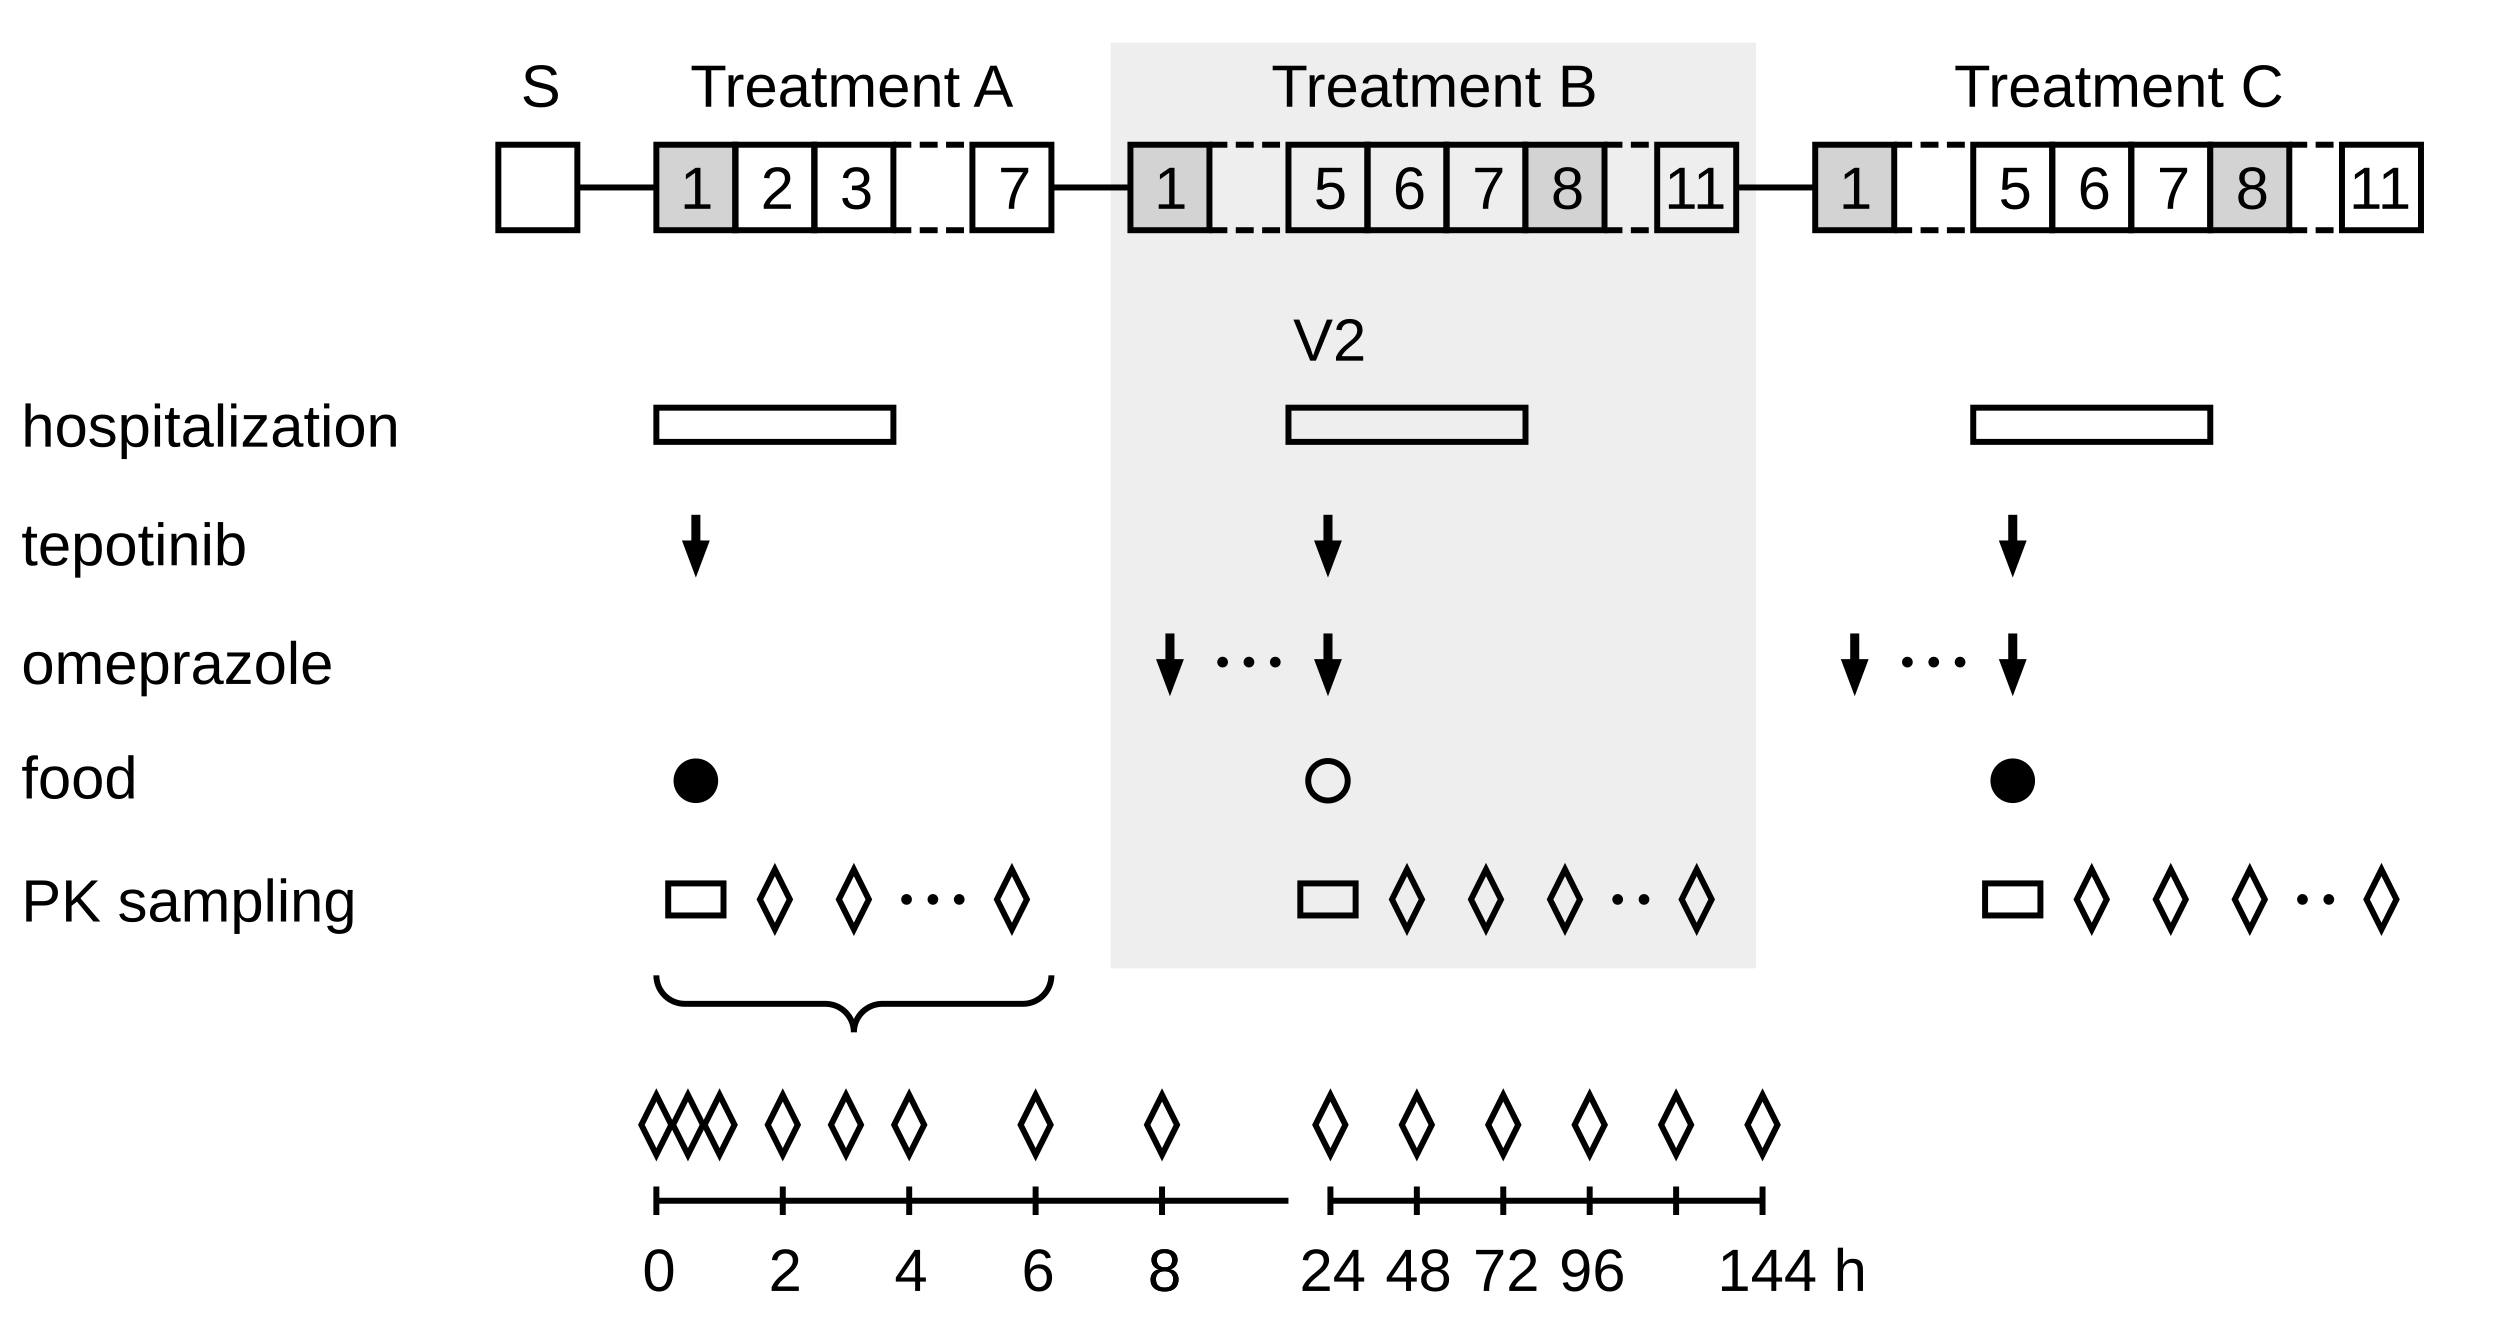
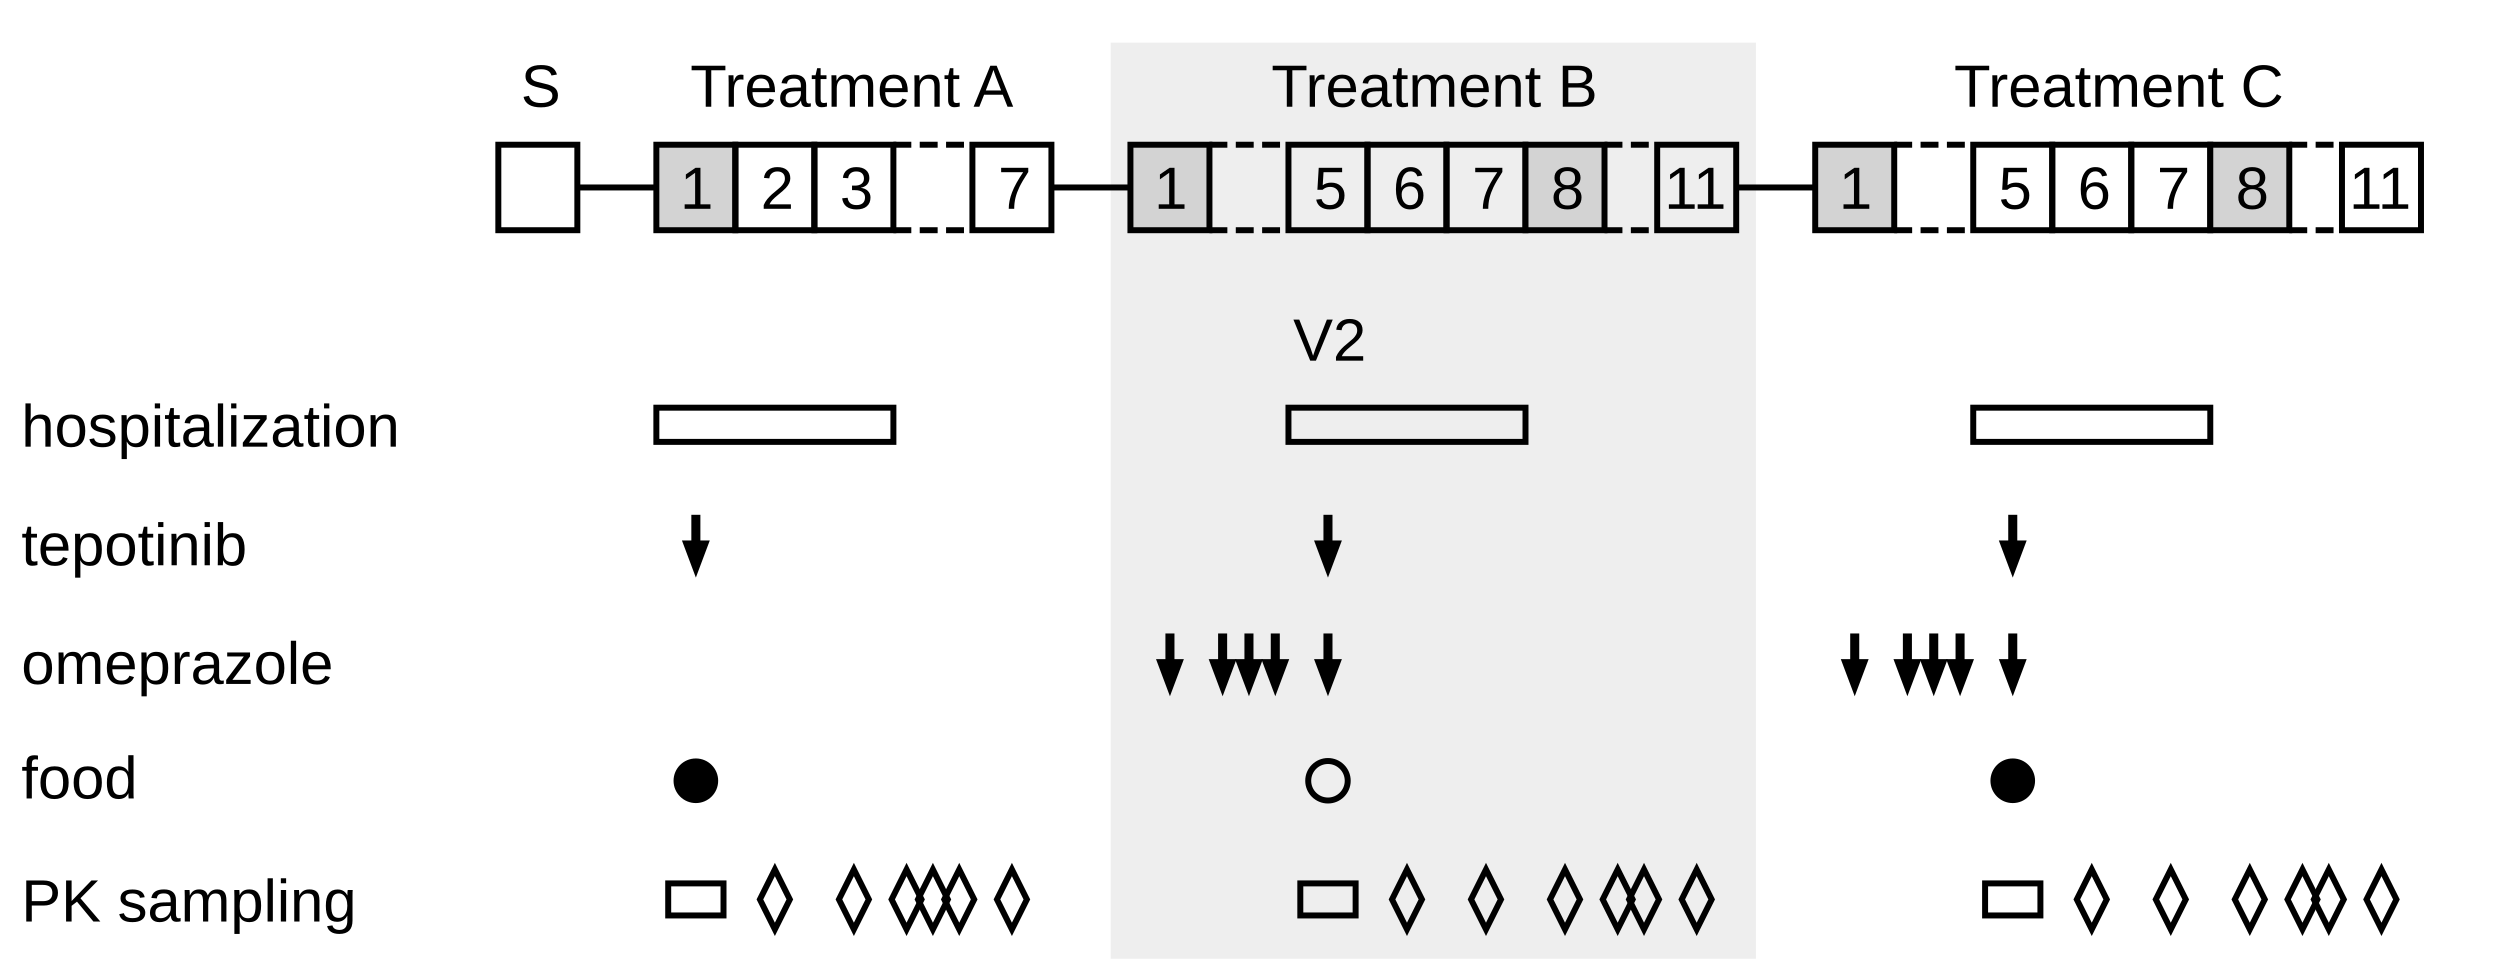
- <svg xmlns="http://www.w3.org/2000/svg" width="586.147" height="313.718">
+ <svg xmlns="http://www.w3.org/2000/svg" width="586.147" height="228.677">
  <style>text {font-family: Arial; font-size: 14px ;}</style>
-   <rect x="260.409" y="10" width="151.291" height="217.032" style="stroke:black;  stroke-width:0; fill:#eee;" />
+   <rect x="260.409" y="10" width="151.291" height="214.788" style="stroke:black;  stroke-width:0; fill:#eee;" />
  <text x="122.111" y="25.032">S</text>
  <text x="161.841" y="25.032">Treatment A</text>
  <text x="298.077" y="25.032">Treatment B</text>
  <text x="458.148" y="25.032">Treatment C</text>
  <rect x="116.837" y="33.932" width="18.525" height="20.043" style="stroke:black;  stroke-width:1.4; fill:none;" />
  <text x="126.1" y="48.964" />
  <line x1="135.362" y1="43.953" x2="153.888" y2="43.953" style="stroke:black; stroke-width:1.4; " />
  <rect x="153.888" y="33.932" width="18.525" height="20.043" style="stroke:black;  stroke-width:0; fill:lightgray;" />
  <rect x="153.888" y="33.932" width="18.525" height="20.043" style="stroke:black;  stroke-width:1.4; fill:none;" />
  <text x="159.459" y="48.964">1</text>
  <rect x="172.413" y="33.932" width="18.525" height="20.043" style="stroke:black;  stroke-width:1.4; fill:none;" />
  <text x="178.357" y="48.964">2</text>
  <rect x="190.938" y="33.932" width="18.525" height="20.043" style="stroke:black;  stroke-width:1.4; fill:none;" />
  <text x="196.92" y="48.964">3</text>
  <line x1="209.464" y1="33.932" x2="215.639" y2="33.932" style="stroke:black; stroke-width:1.4; stroke-dasharray: 4.2 4.2" />
  <line x1="209.464" y1="53.975" x2="215.639" y2="53.975" style="stroke:black; stroke-width:1.4; stroke-dasharray: 4.2 4.2" />
  <text x="212.551" y="48.964" />
  <line x1="215.639" y1="33.932" x2="221.814" y2="33.932" style="stroke:black; stroke-width:1.4; stroke-dasharray: 4.2 4.2" />
  <line x1="215.639" y1="53.975" x2="221.814" y2="53.975" style="stroke:black; stroke-width:1.4; stroke-dasharray: 4.2 4.2" />
  <text x="218.727" y="48.964" />
  <line x1="221.814" y1="33.932" x2="227.989" y2="33.932" style="stroke:black; stroke-width:1.4; stroke-dasharray: 4.2 4.2" />
  <line x1="221.814" y1="53.975" x2="227.989" y2="53.975" style="stroke:black; stroke-width:1.4; stroke-dasharray: 4.2 4.2" />
  <text x="224.902" y="48.964" />
  <rect x="227.989" y="33.932" width="18.525" height="20.043" style="stroke:black;  stroke-width:1.4; fill:none;" />
  <text x="234.008" y="48.964">7</text>
  <line x1="246.515" y1="43.953" x2="265.04" y2="43.953" style="stroke:black; stroke-width:1.4; " />
  <rect x="265.04" y="33.932" width="18.525" height="20.043" style="stroke:black;  stroke-width:0; fill:lightgray;" />
  <rect x="265.04" y="33.932" width="18.525" height="20.043" style="stroke:black;  stroke-width:1.4; fill:none;" />
  <text x="270.611" y="48.964">1</text>
  <line x1="283.565" y1="33.932" x2="289.741" y2="33.932" style="stroke:black; stroke-width:1.4; stroke-dasharray: 4.2 4.2" />
  <line x1="283.565" y1="53.975" x2="289.741" y2="53.975" style="stroke:black; stroke-width:1.4; stroke-dasharray: 4.2 4.2" />
  <text x="286.653" y="48.964" />
  <line x1="289.741" y1="33.932" x2="295.916" y2="33.932" style="stroke:black; stroke-width:1.4; stroke-dasharray: 4.2 4.2" />
  <line x1="289.741" y1="53.975" x2="295.916" y2="53.975" style="stroke:black; stroke-width:1.4; stroke-dasharray: 4.2 4.2" />
  <text x="292.828" y="48.964" />
  <line x1="295.916" y1="33.932" x2="302.091" y2="33.932" style="stroke:black; stroke-width:1.4; stroke-dasharray: 4.2 4.2" />
  <line x1="295.916" y1="53.975" x2="302.091" y2="53.975" style="stroke:black; stroke-width:1.4; stroke-dasharray: 4.2 4.2" />
  <text x="299.003" y="48.964" />
  <rect x="302.091" y="33.932" width="18.525" height="20.043" style="stroke:black;  stroke-width:1.4; fill:none;" />
  <text x="308.031" y="48.964">5</text>
  <rect x="320.616" y="33.932" width="18.525" height="20.043" style="stroke:black;  stroke-width:1.4; fill:none;" />
  <text x="326.57" y="48.964">6</text>
  <rect x="339.142" y="33.932" width="18.525" height="20.043" style="stroke:black;  stroke-width:1.4; fill:none;" />
  <text x="345.161" y="48.964">7</text>
  <rect x="357.667" y="33.932" width="18.525" height="20.043" style="stroke:black;  stroke-width:0; fill:lightgray;" />
  <rect x="357.667" y="33.932" width="18.525" height="20.043" style="stroke:black;  stroke-width:1.4; fill:none;" />
  <text x="363.628" y="48.964">8</text>
  <line x1="376.192" y1="33.932" x2="382.368" y2="33.932" style="stroke:black; stroke-width:1.4; stroke-dasharray: 4.2 4.2" />
  <line x1="376.192" y1="53.975" x2="382.368" y2="53.975" style="stroke:black; stroke-width:1.4; stroke-dasharray: 4.2 4.2" />
  <text x="379.28" y="48.964" />
  <line x1="382.368" y1="33.932" x2="388.543" y2="33.932" style="stroke:black; stroke-width:1.4; stroke-dasharray: 4.2 4.2" />
  <line x1="382.368" y1="53.975" x2="388.543" y2="53.975" style="stroke:black; stroke-width:1.4; stroke-dasharray: 4.2 4.2" />
  <text x="385.455" y="48.964" />
  <rect x="388.543" y="33.932" width="18.525" height="20.043" style="stroke:black;  stroke-width:1.4; fill:none;" />
  <text x="390.221" y="48.964">11</text>
  <line x1="407.068" y1="43.953" x2="425.593" y2="43.953" style="stroke:black; stroke-width:1.4; " />
  <rect x="425.593" y="33.932" width="18.525" height="20.043" style="stroke:black;  stroke-width:0; fill:lightgray;" />
  <rect x="425.593" y="33.932" width="18.525" height="20.043" style="stroke:black;  stroke-width:1.4; fill:none;" />
  <text x="431.165" y="48.964">1</text>
  <line x1="444.119" y1="33.932" x2="450.294" y2="33.932" style="stroke:black; stroke-width:1.4; stroke-dasharray: 4.2 4.2" />
  <line x1="444.119" y1="53.975" x2="450.294" y2="53.975" style="stroke:black; stroke-width:1.4; stroke-dasharray: 4.2 4.2" />
  <text x="447.206" y="48.964" />
  <line x1="450.294" y1="33.932" x2="456.469" y2="33.932" style="stroke:black; stroke-width:1.4; stroke-dasharray: 4.2 4.2" />
  <line x1="450.294" y1="53.975" x2="456.469" y2="53.975" style="stroke:black; stroke-width:1.4; stroke-dasharray: 4.2 4.2" />
  <text x="453.382" y="48.964" />
  <line x1="456.469" y1="33.932" x2="462.644" y2="33.932" style="stroke:black; stroke-width:1.4; stroke-dasharray: 4.2 4.2" />
  <line x1="456.469" y1="53.975" x2="462.644" y2="53.975" style="stroke:black; stroke-width:1.4; stroke-dasharray: 4.2 4.2" />
  <text x="459.557" y="48.964" />
  <rect x="462.644" y="33.932" width="18.525" height="20.043" style="stroke:black;  stroke-width:1.4; fill:none;" />
  <text x="468.585" y="48.964">5</text>
  <rect x="481.17" y="33.932" width="18.525" height="20.043" style="stroke:black;  stroke-width:1.4; fill:none;" />
  <text x="487.124" y="48.964">6</text>
  <rect x="499.695" y="33.932" width="18.525" height="20.043" style="stroke:black;  stroke-width:1.4; fill:none;" />
  <text x="505.714" y="48.964">7</text>
  <rect x="518.22" y="33.932" width="18.525" height="20.043" style="stroke:black;  stroke-width:0; fill:lightgray;" />
  <rect x="518.22" y="33.932" width="18.525" height="20.043" style="stroke:black;  stroke-width:1.4; fill:none;" />
  <text x="524.181" y="48.964">8</text>
  <line x1="536.746" y1="33.932" x2="542.921" y2="33.932" style="stroke:black; stroke-width:1.4; stroke-dasharray: 4.2 4.2" />
  <line x1="536.746" y1="53.975" x2="542.921" y2="53.975" style="stroke:black; stroke-width:1.4; stroke-dasharray: 4.2 4.2" />
  <text x="539.833" y="48.964" />
  <line x1="542.921" y1="33.932" x2="549.096" y2="33.932" style="stroke:black; stroke-width:1.4; stroke-dasharray: 4.2 4.2" />
  <line x1="542.921" y1="53.975" x2="549.096" y2="53.975" style="stroke:black; stroke-width:1.4; stroke-dasharray: 4.2 4.2" />
  <text x="546.008" y="48.964" />
  <rect x="549.096" y="33.932" width="18.525" height="20.043" style="stroke:black;  stroke-width:1.4; fill:none;" />
  <text x="550.774" y="48.964">11</text>
  <text x="274.303" y="84.563" />
  <text x="286.653" y="84.563" />
  <text x="292.828" y="84.563" />
  <text x="299.003" y="84.563" />
  <text x="303.191" y="84.563">V2</text>
  <text x="329.879" y="84.563" />
  <text x="348.404" y="84.563" />
  <text x="366.93" y="84.563" />
  <text x="379.28" y="84.563" />
  <text x="385.455" y="84.563" />
  <text x="397.805" y="84.563" />
  <text x="5" y="104.716">hospitalization</text>
  <rect x="153.888" y="95.586" width="55.576" height="8.017" style="stroke:black;  stroke-width:1.4; fill:none;" />
  <rect x="302.091" y="95.586" width="55.576" height="8.017" style="stroke:black;  stroke-width:1.4; fill:none;" />
  <rect x="462.644" y="95.586" width="55.576" height="8.017" style="stroke:black;  stroke-width:1.4; fill:none;" />
  <text x="5" y="132.537">tepotinib</text>
  <path d="M162.79, 127.416 L162.79, 121.403 L163.511, 121.403 L163.511, 127.416 L165.405, 127.416 L163.15, 133.428 L160.896, 127.416 L162.79, 127.416 Z" style="stroke: black; fill: black; stroke-width:1.4; " />
  <path d="M310.993, 127.416 L310.993, 121.403 L311.714, 121.403 L311.714, 127.416 L313.608, 127.416 L311.354, 133.428 L309.099, 127.416 L310.993, 127.416 Z" style="stroke: black; fill: black; stroke-width:1.4; " />
  <path d="M471.546, 127.416 L471.546, 121.403 L472.268, 121.403 L472.268, 127.416 L474.162, 127.416 L471.907, 133.428 L469.652, 127.416 L471.546, 127.416 Z" style="stroke: black; fill: black; stroke-width:1.4; " />
  <text x="5" y="160.358">omeprazole</text>
  <path d="M273.942, 155.236 L273.942, 149.223 L274.664, 149.223 L274.664, 155.236 L276.558, 155.236 L274.303, 161.249 L272.048, 155.236 L273.942, 155.236 Z" style="stroke: black; fill: black; stroke-width:1.4; " />
-   <circle cx="286.653" cy="155.236" r="0.668" style="stroke:black;  stroke-width:1.2; fill:black;" />
-   <circle cx="292.828" cy="155.236" r="0.668" style="stroke:black;  stroke-width:1.2; fill:black;" />
-   <circle cx="299.003" cy="155.236" r="0.668" style="stroke:black;  stroke-width:1.2; fill:black;" />
+   <path d="M286.292, 155.236 L286.292, 149.223 L287.014, 149.223 L287.014, 155.236 L288.908, 155.236 L286.653, 161.249 L284.398, 155.236 L286.292, 155.236 Z" style="stroke: black; fill: black; stroke-width:1.4; " />
+   <path d="M292.467, 155.236 L292.467, 149.223 L293.189, 149.223 L293.189, 155.236 L295.083, 155.236 L292.828, 161.249 L290.573, 155.236 L292.467, 155.236 Z" style="stroke: black; fill: black; stroke-width:1.4; " />
+   <path d="M298.642, 155.236 L298.642, 149.223 L299.364, 149.223 L299.364, 155.236 L301.258, 155.236 L299.003, 161.249 L296.748, 155.236 L298.642, 155.236 Z" style="stroke: black; fill: black; stroke-width:1.4; " />
  <path d="M310.993, 155.236 L310.993, 149.223 L311.714, 149.223 L311.714, 155.236 L313.608, 155.236 L311.354, 161.249 L309.099, 155.236 L310.993, 155.236 Z" style="stroke: black; fill: black; stroke-width:1.4; " />
  <path d="M434.495, 155.236 L434.495, 149.223 L435.217, 149.223 L435.217, 155.236 L437.111, 155.236 L434.856, 161.249 L432.601, 155.236 L434.495, 155.236 Z" style="stroke: black; fill: black; stroke-width:1.4; " />
-   <circle cx="447.206" cy="155.236" r="0.668" style="stroke:black;  stroke-width:1.2; fill:black;" />
-   <circle cx="453.382" cy="155.236" r="0.668" style="stroke:black;  stroke-width:1.2; fill:black;" />
-   <circle cx="459.557" cy="155.236" r="0.668" style="stroke:black;  stroke-width:1.2; fill:black;" />
+   <path d="M446.846, 155.236 L446.846, 149.223 L447.567, 149.223 L447.567, 155.236 L449.461, 155.236 L447.206, 161.249 L444.952, 155.236 L446.846, 155.236 Z" style="stroke: black; fill: black; stroke-width:1.4; " />
+   <path d="M453.021, 155.236 L453.021, 149.223 L453.742, 149.223 L453.742, 155.236 L455.636, 155.236 L453.382, 161.249 L451.127, 155.236 L453.021, 155.236 Z" style="stroke: black; fill: black; stroke-width:1.4; " />
+   <path d="M459.196, 155.236 L459.196, 149.223 L459.917, 149.223 L459.917, 155.236 L461.811, 155.236 L459.557, 161.249 L457.302, 155.236 L459.196, 155.236 Z" style="stroke: black; fill: black; stroke-width:1.4; " />
  <path d="M471.546, 155.236 L471.546, 149.223 L472.268, 149.223 L472.268, 155.236 L474.162, 155.236 L471.907, 161.249 L469.652, 155.236 L471.546, 155.236 Z" style="stroke: black; fill: black; stroke-width:1.4; " />
  <text x="5" y="187.2">food</text>
  <circle cx="163.15" cy="183.057" r="4.631" style="stroke:black;  stroke-width:1.2; fill:black;" />
  <circle cx="311.354" cy="183.057" r="4.631" style="stroke:black;  stroke-width:1.4; fill:none;" />
  <circle cx="471.907" cy="183.057" r="4.631" style="stroke:black;  stroke-width:1.2; fill:black;" />
  <text x="5" y="216.065">PK sampling</text>
  <path d="M156.667, 214.636 L156.667, 207.12 L169.634, 207.12 L169.634, 214.636 L156.667, 214.636 Z" style="stroke: black; fill: none; stroke-width:1.4; " />
  <path d="M178.168, 210.878 L181.676, 203.863 L185.183, 210.878 L181.676, 217.893 L178.168, 210.878 Z" style="stroke: black; fill: none; stroke-width:1.4; " />
  <path d="M196.694, 210.878 L200.201, 203.863 L203.709, 210.878 L200.201, 217.893 L196.694, 210.878 Z" style="stroke: black; fill: none; stroke-width:1.4; " />
-   <circle cx="212.551" cy="210.878" r="0.668" style="stroke:black;  stroke-width:1.2; fill:black;" />
-   <circle cx="218.727" cy="210.878" r="0.668" style="stroke:black;  stroke-width:1.2; fill:black;" />
-   <circle cx="224.902" cy="210.878" r="0.668" style="stroke:black;  stroke-width:1.2; fill:black;" />
+   <path d="M209.044, 210.878 L212.551, 203.863 L216.059, 210.878 L212.551, 217.893 L209.044, 210.878 Z" style="stroke: black; fill: none; stroke-width:1.4; " />
+   <path d="M215.219, 210.878 L218.727, 203.863 L222.234, 210.878 L218.727, 217.893 L215.219, 210.878 Z" style="stroke: black; fill: none; stroke-width:1.4; " />
+   <path d="M221.394, 210.878 L224.902, 203.863 L228.409, 210.878 L224.902, 217.893 L221.394, 210.878 Z" style="stroke: black; fill: none; stroke-width:1.4; " />
  <path d="M233.744, 210.878 L237.252, 203.863 L240.759, 210.878 L237.252, 217.893 L233.744, 210.878 Z" style="stroke: black; fill: none; stroke-width:1.4; " />
  <path d="M304.87, 214.636 L304.87, 207.12 L317.837, 207.12 L317.837, 214.636 L304.87, 214.636 Z" style="stroke: black; fill: none; stroke-width:1.4; " />
  <path d="M326.371, 210.878 L329.879, 203.863 L333.386, 210.878 L329.879, 217.893 L326.371, 210.878 Z" style="stroke: black; fill: none; stroke-width:1.4; " />
  <path d="M344.897, 210.878 L348.404, 203.863 L351.912, 210.878 L348.404, 217.893 L344.897, 210.878 Z" style="stroke: black; fill: none; stroke-width:1.4; " />
  <path d="M363.422, 210.878 L366.93, 203.863 L370.437, 210.878 L366.93, 217.893 L363.422, 210.878 Z" style="stroke: black; fill: none; stroke-width:1.4; " />
-   <circle cx="379.28" cy="210.878" r="0.668" style="stroke:black;  stroke-width:1.2; fill:black;" />
-   <circle cx="385.455" cy="210.878" r="0.668" style="stroke:black;  stroke-width:1.2; fill:black;" />
+   <path d="M375.772, 210.878 L379.28, 203.863 L382.787, 210.878 L379.28, 217.893 L375.772, 210.878 Z" style="stroke: black; fill: none; stroke-width:1.4; " />
+   <path d="M381.948, 210.878 L385.455, 203.863 L388.963, 210.878 L385.455, 217.893 L381.948, 210.878 Z" style="stroke: black; fill: none; stroke-width:1.4; " />
  <path d="M394.298, 210.878 L397.805, 203.863 L401.313, 210.878 L397.805, 217.893 L394.298, 210.878 Z" style="stroke: black; fill: none; stroke-width:1.4; " />
  <path d="M465.423, 214.636 L465.423, 207.12 L478.391, 207.12 L478.391, 214.636 L465.423, 214.636 Z" style="stroke: black; fill: none; stroke-width:1.4; " />
  <path d="M486.925, 210.878 L490.432, 203.863 L493.94, 210.878 L490.432, 217.893 L486.925, 210.878 Z" style="stroke: black; fill: none; stroke-width:1.4; " />
  <path d="M505.45, 210.878 L508.958, 203.863 L512.465, 210.878 L508.958, 217.893 L505.45, 210.878 Z" style="stroke: black; fill: none; stroke-width:1.4; " />
  <path d="M523.976, 210.878 L527.483, 203.863 L530.991, 210.878 L527.483, 217.893 L523.976, 210.878 Z" style="stroke: black; fill: none; stroke-width:1.4; " />
-   <circle cx="539.833" cy="210.878" r="0.668" style="stroke:black;  stroke-width:1.2; fill:black;" />
-   <circle cx="546.008" cy="210.878" r="0.668" style="stroke:black;  stroke-width:1.2; fill:black;" />
+   <path d="M536.326, 210.878 L539.833, 203.863 L543.341, 210.878 L539.833, 217.893 L536.326, 210.878 Z" style="stroke: black; fill: none; stroke-width:1.4; " />
+   <path d="M542.501, 210.878 L546.008, 203.863 L549.516, 210.878 L546.008, 217.893 L542.501, 210.878 Z" style="stroke: black; fill: none; stroke-width:1.4; " />
  <path d="M554.851, 210.878 L558.359, 203.863 L561.866, 210.878 L558.359, 217.893 L554.851, 210.878 Z" style="stroke: black; fill: none; stroke-width:1.4; " />
-   <path d="M153.888, 228.677 A6.681, 6.681, 0, 0 0 160.569, 235.358 L193.52, 235.358 A6.681, 6.681 0, 0 1 200.201, 242.039 A6.681, 6.681, 0, 0 1 206.882, 235.358 L239.834, 235.358 A6.681, 6.681 0, 0 0 246.515, 228.677 " style="stroke: black; stroke-width:1.4; fill:none" />
-   <path d="M150.38, 263.727 L153.888, 256.712 L157.395, 263.727 L153.888, 270.742 L150.38, 263.727 Z" style="stroke: black; fill: none; stroke-width:1.4; " />
-   <path d="M157.79, 263.727 L161.298, 256.712 L164.805, 263.727 L161.298, 270.742 L157.79, 263.727 Z" style="stroke: black; fill: none; stroke-width:1.4; " />
-   <path d="M165.2, 263.727 L168.708, 256.712 L172.216, 263.727 L168.708, 270.742 L165.2, 263.727 Z" style="stroke: black; fill: none; stroke-width:1.4; " />
-   <path d="M180.021, 263.727 L183.528, 256.712 L187.036, 263.727 L183.528, 270.742 L180.021, 263.727 Z" style="stroke: black; fill: none; stroke-width:1.4; " />
-   <path d="M194.841, 263.727 L198.349, 256.712 L201.856, 263.727 L198.349, 270.742 L194.841, 263.727 Z" style="stroke: black; fill: none; stroke-width:1.4; " />
-   <path d="M209.661, 263.727 L213.169, 256.712 L216.676, 263.727 L213.169, 270.742 L209.661, 263.727 Z" style="stroke: black; fill: none; stroke-width:1.4; " />
-   <path d="M239.302, 263.727 L242.81, 256.712 L246.317, 263.727 L242.81, 270.742 L239.302, 263.727 Z" style="stroke: black; fill: none; stroke-width:1.4; " />
-   <path d="M268.943, 263.727 L272.45, 256.712 L275.958, 263.727 L272.45, 270.742 L268.943, 263.727 Z" style="stroke: black; fill: none; stroke-width:1.4; " />
-   <path d="M308.42, 263.727 L311.928, 256.712 L315.435, 263.727 L311.928, 270.742 L308.42, 263.727 Z" style="stroke: black; fill: none; stroke-width:1.4; " />
-   <path d="M328.683, 263.727 L332.191, 256.712 L335.698, 263.727 L332.191, 270.742 L328.683, 263.727 Z" style="stroke: black; fill: none; stroke-width:1.4; " />
-   <path d="M348.946, 263.727 L352.454, 256.712 L355.961, 263.727 L352.454, 270.742 L348.946, 263.727 Z" style="stroke: black; fill: none; stroke-width:1.4; " />
-   <path d="M369.209, 263.727 L372.717, 256.712 L376.225, 263.727 L372.717, 270.742 L369.209, 263.727 Z" style="stroke: black; fill: none; stroke-width:1.4; " />
-   <path d="M389.473, 263.727 L392.98, 256.712 L396.488, 263.727 L392.98, 270.742 L389.473, 263.727 Z" style="stroke: black; fill: none; stroke-width:1.4; " />
-   <path d="M409.736, 263.727 L413.243, 256.712 L416.751, 263.727 L413.243, 270.742 L409.736, 263.727 Z" style="stroke: black; fill: none; stroke-width:1.4; " />
-   <line x1="153.888" y1="281.526" x2="302.091" y2="281.526" style="stroke:black; stroke-width:1.4; " />
-   <line x1="153.888" y1="278.186" x2="153.888" y2="284.867" style="stroke:black; stroke-width:1.4; " />
-   <text x="150.62" y="302.666">0</text>
-   <line x1="183.528" y1="278.186" x2="183.528" y2="284.867" style="stroke:black; stroke-width:1.4; " />
-   <text x="180.209" y="302.666">2</text>
-   <line x1="213.169" y1="278.186" x2="213.169" y2="284.867" style="stroke:black; stroke-width:1.4; " />
-   <text x="209.703" y="302.666">4</text>
-   <line x1="242.81" y1="278.186" x2="242.81" y2="284.867" style="stroke:black; stroke-width:1.4; " />
-   <text x="239.501" y="302.666">6</text>
-   <line x1="272.45" y1="278.186" x2="272.45" y2="284.867" style="stroke:black; stroke-width:1.4; " />
-   <text x="269.148" y="302.666">8</text>
-   <text x="269.148" y="302.666">8</text>
-   <line x1="311.928" y1="281.526" x2="413.243" y2="281.526" style="stroke:black; stroke-width:1.4; " />
-   <line x1="311.928" y1="278.186" x2="311.928" y2="284.867" style="stroke:black; stroke-width:1.4; " />
-   <text x="304.685" y="302.666">24</text>
-   <line x1="332.191" y1="278.186" x2="332.191" y2="284.867" style="stroke:black; stroke-width:1.4; " />
-   <text x="324.801" y="302.666">48</text>
-   <line x1="352.454" y1="278.186" x2="352.454" y2="284.867" style="stroke:black; stroke-width:1.4; " />
-   <text x="345.368" y="302.666">72</text>
-   <line x1="372.717" y1="278.186" x2="372.717" y2="284.867" style="stroke:black; stroke-width:1.4; " />
-   <text x="365.543" y="302.666">96</text>
-   <line x1="392.98" y1="278.186" x2="392.98" y2="284.867" style="stroke:black; stroke-width:1.4; " />
-   <line x1="413.243" y1="278.186" x2="413.243" y2="284.867" style="stroke:black; stroke-width:1.4; " />
-   <text x="402.665" y="302.666">144 h</text>
</svg>
